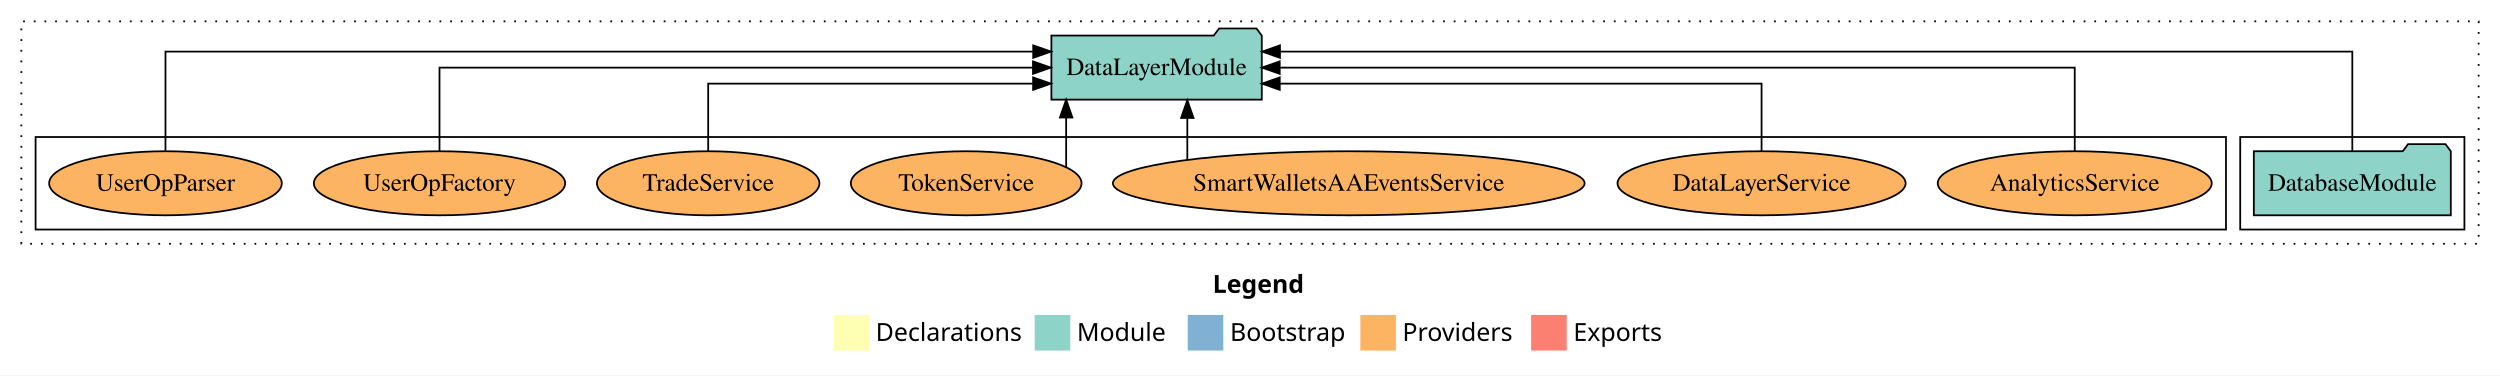
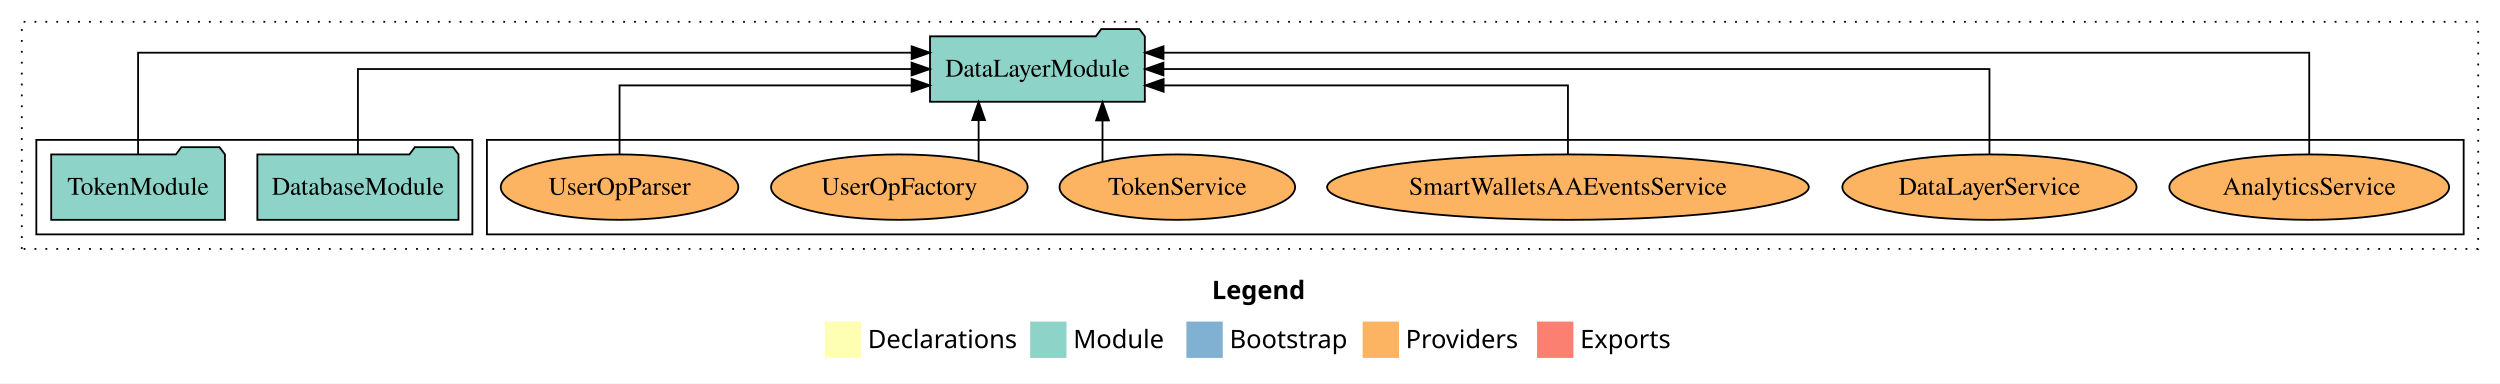
- <svg xmlns="http://www.w3.org/2000/svg" width="1405pt" height="211pt" viewBox="0.00 0.00 1405.00 211.00">
+ <svg xmlns="http://www.w3.org/2000/svg" width="1376pt" height="211pt" viewBox="0.00 0.00 1376.00 211.00">
  <g id="graph0" class="graph" transform="scale(1 1) rotate(0) translate(4 207)">
-     <polygon fill="white" stroke="transparent" points="-4,4 -4,-207 1401,-207 1401,4 -4,4" />
-     <text text-anchor="start" x="677.51" y="-42.4" font-family="Times-12" font-weight="bold" font-size="14.00">Legend</text>
-     <polygon fill="#ffffb3" stroke="transparent" points="464.5,-10 464.5,-30 484.5,-30 484.5,-10 464.5,-10" />
-     <text text-anchor="start" x="488.13" y="-15.4" font-family="Times-12" font-size="14.00">  Declarations</text>
-     <polygon fill="#8dd3c7" stroke="transparent" points="577.5,-10 577.5,-30 597.5,-30 597.5,-10 577.5,-10" />
-     <text text-anchor="start" x="601.23" y="-15.4" font-family="Times-12" font-size="14.00">  Module</text>
-     <polygon fill="#80b1d3" stroke="transparent" points="663.5,-10 663.5,-30 683.5,-30 683.5,-10 663.5,-10" />
-     <text text-anchor="start" x="687.28" y="-15.4" font-family="Times-12" font-size="14.00">  Bootstrap</text>
-     <polygon fill="#fdb462" stroke="transparent" points="760.5,-10 760.5,-30 780.5,-30 780.5,-10 760.5,-10" />
-     <text text-anchor="start" x="784.17" y="-15.4" font-family="Times-12" font-size="14.00">  Providers</text>
-     <polygon fill="#fb8072" stroke="transparent" points="856.5,-10 856.5,-30 876.5,-30 876.5,-10 856.5,-10" />
-     <text text-anchor="start" x="880.23" y="-15.4" font-family="Times-12" font-size="14.00">  Exports</text>
+     <polygon fill="white" stroke="transparent" points="-4,4 -4,-207 1372,-207 1372,4 -4,4" />
+     <text text-anchor="start" x="663.01" y="-42.4" font-family="Times-12" font-weight="bold" font-size="14.00">Legend</text>
+     <polygon fill="#ffffb3" stroke="transparent" points="450,-10 450,-30 470,-30 470,-10 450,-10" />
+     <text text-anchor="start" x="473.63" y="-15.4" font-family="Times-12" font-size="14.00">  Declarations</text>
+     <polygon fill="#8dd3c7" stroke="transparent" points="563,-10 563,-30 583,-30 583,-10 563,-10" />
+     <text text-anchor="start" x="586.73" y="-15.4" font-family="Times-12" font-size="14.00">  Module</text>
+     <polygon fill="#80b1d3" stroke="transparent" points="649,-10 649,-30 669,-30 669,-10 649,-10" />
+     <text text-anchor="start" x="672.78" y="-15.4" font-family="Times-12" font-size="14.00">  Bootstrap</text>
+     <polygon fill="#fdb462" stroke="transparent" points="746,-10 746,-30 766,-30 766,-10 746,-10" />
+     <text text-anchor="start" x="769.67" y="-15.4" font-family="Times-12" font-size="14.00">  Providers</text>
+     <polygon fill="#fb8072" stroke="transparent" points="842,-10 842,-30 862,-30 862,-10 842,-10" />
+     <text text-anchor="start" x="865.73" y="-15.4" font-family="Times-12" font-size="14.00">  Exports</text>
    <g id="clust1" class="cluster">
-       <polygon fill="none" stroke="black" stroke-dasharray="1,5" points="8,-70 8,-195 1389,-195 1389,-70 8,-70" />
+       <polygon fill="none" stroke="black" stroke-dasharray="1,5" points="8,-70 8,-195 1360,-195 1360,-70 8,-70" />
+     </g>
+     <g id="clust6" class="cluster">
+       <polygon fill="none" stroke="black" points="264,-78 264,-130 1352,-130 1352,-78 264,-78" />
    </g>
    <g id="clust3" class="cluster">
-       <polygon fill="none" stroke="black" points="1255,-78 1255,-130 1381,-130 1381,-78 1255,-78" />
-     </g>
-     <g id="clust6" class="cluster">
-       <polygon fill="none" stroke="black" points="16,-78 16,-130 1247,-130 1247,-78 16,-78" />
+       <polygon fill="none" stroke="black" points="16,-78 16,-130 256,-130 256,-78 16,-78" />
    </g>
    <g id="node1" class="node">
-       <polygon fill="#8dd3c7" stroke="black" points="1373.35,-122 1370.35,-126 1349.35,-126 1346.35,-122 1262.65,-122 1262.65,-86 1373.35,-86 1373.35,-122" />
-       <text text-anchor="middle" x="1318" y="-99.8" font-family="Times,serif" font-size="14.00">DatabaseModule</text>
+       <polygon fill="#8dd3c7" stroke="black" points="248.35,-122 245.35,-126 224.35,-126 221.35,-122 137.65,-122 137.65,-86 248.35,-86 248.35,-122" />
+       <text text-anchor="middle" x="193" y="-99.8" font-family="Times,serif" font-size="14.00">DatabaseModule</text>
+     </g>
+     <g id="node3" class="node">
+       <polygon fill="#8dd3c7" stroke="black" points="626.12,-187 623.12,-191 602.12,-191 599.12,-187 507.88,-187 507.88,-151 626.12,-151 626.12,-187" />
+       <text text-anchor="middle" x="567" y="-164.8" font-family="Times,serif" font-size="14.00">DataLayerModule</text>
+     </g>
+     <g id="edge1" class="edge">
+       <path fill="none" stroke="black" d="M193,-122.11C193,-141.34 193,-169 193,-169 193,-169 497.74,-169 497.74,-169" />
+       <polygon fill="black" stroke="black" points="497.74,-172.5 507.74,-169 497.74,-165.5 497.74,-172.5" />
    </g>
    <g id="node2" class="node">
-       <polygon fill="#8dd3c7" stroke="black" points="705.12,-187 702.12,-191 681.12,-191 678.12,-187 586.88,-187 586.88,-151 705.12,-151 705.12,-187" />
-       <text text-anchor="middle" x="646" y="-164.8" font-family="Times,serif" font-size="14.00">DataLayerModule</text>
-     </g>
-     <g id="edge1" class="edge">
-       <path fill="none" stroke="black" d="M1318,-122.29C1318,-144.21 1318,-178 1318,-178 1318,-178 715.34,-178 715.34,-178" />
-       <polygon fill="black" stroke="black" points="715.34,-174.5 705.34,-178 715.34,-181.5 715.34,-174.5" />
-     </g>
-     <g id="node3" class="node">
-       <ellipse fill="#fdb462" stroke="black" cx="1162" cy="-104" rx="77" ry="18" />
-       <text text-anchor="middle" x="1162" y="-99.8" font-family="Times,serif" font-size="14.00">AnalyticsService</text>
+       <polygon fill="#8dd3c7" stroke="black" points="119.82,-122 116.82,-126 95.82,-126 92.82,-122 24.18,-122 24.18,-86 119.82,-86 119.82,-122" />
+       <text text-anchor="middle" x="72" y="-99.8" font-family="Times,serif" font-size="14.00">TokenModule</text>
    </g>
    <g id="edge2" class="edge">
-       <path fill="none" stroke="black" d="M1162,-122.11C1162,-141.34 1162,-169 1162,-169 1162,-169 715.19,-169 715.19,-169" />
-       <polygon fill="black" stroke="black" points="715.19,-165.5 705.19,-169 715.19,-172.5 715.19,-165.5" />
+       <path fill="none" stroke="black" d="M72,-122.29C72,-144.21 72,-178 72,-178 72,-178 497.78,-178 497.78,-178" />
+       <polygon fill="black" stroke="black" points="497.78,-181.5 507.78,-178 497.78,-174.5 497.78,-181.5" />
    </g>
    <g id="node4" class="node">
-       <ellipse fill="#fdb462" stroke="black" cx="986" cy="-104" rx="80.97" ry="18" />
-       <text text-anchor="middle" x="986" y="-99.8" font-family="Times,serif" font-size="14.00">DataLayerService</text>
+       <ellipse fill="#fdb462" stroke="black" cx="1267" cy="-104" rx="77" ry="18" />
+       <text text-anchor="middle" x="1267" y="-99.8" font-family="Times,serif" font-size="14.00">AnalyticsService</text>
    </g>
    <g id="edge3" class="edge">
-       <path fill="none" stroke="black" d="M986,-122.03C986,-138.4 986,-160 986,-160 986,-160 715.22,-160 715.22,-160" />
-       <polygon fill="black" stroke="black" points="715.22,-156.5 705.22,-160 715.22,-163.5 715.22,-156.5" />
+       <path fill="none" stroke="black" d="M1267,-122.29C1267,-144.21 1267,-178 1267,-178 1267,-178 636.38,-178 636.38,-178" />
+       <polygon fill="black" stroke="black" points="636.38,-174.5 626.38,-178 636.38,-181.5 636.38,-174.5" />
    </g>
    <g id="node5" class="node">
-       <ellipse fill="#fdb462" stroke="black" cx="754" cy="-104" rx="132.56" ry="18" />
-       <text text-anchor="middle" x="754" y="-99.8" font-family="Times,serif" font-size="14.00">SmartWalletsAAEventsService</text>
+       <ellipse fill="#fdb462" stroke="black" cx="1091" cy="-104" rx="80.97" ry="18" />
+       <text text-anchor="middle" x="1091" y="-99.8" font-family="Times,serif" font-size="14.00">DataLayerService</text>
    </g>
    <g id="edge4" class="edge">
-       <path fill="none" stroke="black" d="M663.27,-117.15C663.27,-117.15 663.27,-140.69 663.27,-140.69" />
-       <polygon fill="black" stroke="black" points="659.77,-140.69 663.27,-150.69 666.77,-140.69 659.77,-140.69" />
+       <path fill="none" stroke="black" d="M1091,-122.11C1091,-141.34 1091,-169 1091,-169 1091,-169 636.34,-169 636.34,-169" />
+       <polygon fill="black" stroke="black" points="636.34,-165.5 626.34,-169 636.34,-172.5 636.34,-165.5" />
    </g>
    <g id="node6" class="node">
-       <ellipse fill="#fdb462" stroke="black" cx="539" cy="-104" rx="64.83" ry="18" />
-       <text text-anchor="middle" x="539" y="-99.8" font-family="Times,serif" font-size="14.00">TokenService</text>
+       <ellipse fill="#fdb462" stroke="black" cx="859" cy="-104" rx="132.56" ry="18" />
+       <text text-anchor="middle" x="859" y="-99.8" font-family="Times,serif" font-size="14.00">SmartWalletsAAEventsService</text>
    </g>
    <g id="edge5" class="edge">
-       <path fill="none" stroke="black" d="M595.18,-113.04C595.18,-113.04 595.18,-140.96 595.18,-140.96" />
-       <polygon fill="black" stroke="black" points="591.68,-140.96 595.18,-150.96 598.68,-140.96 591.68,-140.96" />
+       <path fill="none" stroke="black" d="M859,-122.03C859,-138.4 859,-160 859,-160 859,-160 636.44,-160 636.44,-160" />
+       <polygon fill="black" stroke="black" points="636.44,-156.5 626.44,-160 636.44,-163.5 636.44,-156.5" />
    </g>
    <g id="node7" class="node">
-       <ellipse fill="#fdb462" stroke="black" cx="394" cy="-104" rx="62.52" ry="18" />
-       <text text-anchor="middle" x="394" y="-99.8" font-family="Times,serif" font-size="14.00">TradeService</text>
+       <ellipse fill="#fdb462" stroke="black" cx="644" cy="-104" rx="64.83" ry="18" />
+       <text text-anchor="middle" x="644" y="-99.8" font-family="Times,serif" font-size="14.00">TokenService</text>
    </g>
    <g id="edge6" class="edge">
-       <path fill="none" stroke="black" d="M394,-122.03C394,-138.4 394,-160 394,-160 394,-160 576.6,-160 576.6,-160" />
-       <polygon fill="black" stroke="black" points="576.6,-163.5 586.6,-160 576.6,-156.5 576.6,-163.5" />
+       <path fill="none" stroke="black" d="M602.82,-118.1C602.82,-118.1 602.82,-140.72 602.82,-140.72" />
+       <polygon fill="black" stroke="black" points="599.32,-140.72 602.82,-150.72 606.32,-140.72 599.32,-140.72" />
    </g>
    <g id="node8" class="node">
-       <ellipse fill="#fdb462" stroke="black" cx="243" cy="-104" rx="70.62" ry="18" />
-       <text text-anchor="middle" x="243" y="-99.8" font-family="Times,serif" font-size="14.00">UserOpFactory</text>
+       <ellipse fill="#fdb462" stroke="black" cx="491" cy="-104" rx="70.62" ry="18" />
+       <text text-anchor="middle" x="491" y="-99.8" font-family="Times,serif" font-size="14.00">UserOpFactory</text>
    </g>
    <g id="edge7" class="edge">
-       <path fill="none" stroke="black" d="M243,-122.11C243,-141.34 243,-169 243,-169 243,-169 576.54,-169 576.54,-169" />
-       <polygon fill="black" stroke="black" points="576.54,-172.5 586.54,-169 576.54,-165.5 576.54,-172.5" />
+       <path fill="none" stroke="black" d="M534.63,-118.43C534.63,-118.43 534.63,-140.89 534.63,-140.89" />
+       <polygon fill="black" stroke="black" points="531.13,-140.89 534.63,-150.89 538.13,-140.89 531.13,-140.89" />
    </g>
    <g id="node9" class="node">
-       <ellipse fill="#fdb462" stroke="black" cx="89" cy="-104" rx="65.38" ry="18" />
-       <text text-anchor="middle" x="89" y="-99.8" font-family="Times,serif" font-size="14.00">UserOpParser</text>
+       <ellipse fill="#fdb462" stroke="black" cx="337" cy="-104" rx="65.38" ry="18" />
+       <text text-anchor="middle" x="337" y="-99.8" font-family="Times,serif" font-size="14.00">UserOpParser</text>
    </g>
    <g id="edge8" class="edge">
-       <path fill="none" stroke="black" d="M89,-122.29C89,-144.21 89,-178 89,-178 89,-178 576.66,-178 576.66,-178" />
-       <polygon fill="black" stroke="black" points="576.66,-181.5 586.66,-178 576.66,-174.5 576.66,-181.5" />
+       <path fill="none" stroke="black" d="M337,-122.03C337,-138.4 337,-160 337,-160 337,-160 497.77,-160 497.77,-160" />
+       <polygon fill="black" stroke="black" points="497.77,-163.5 507.77,-160 497.77,-156.5 497.77,-163.5" />
    </g>
  </g>
</svg>
